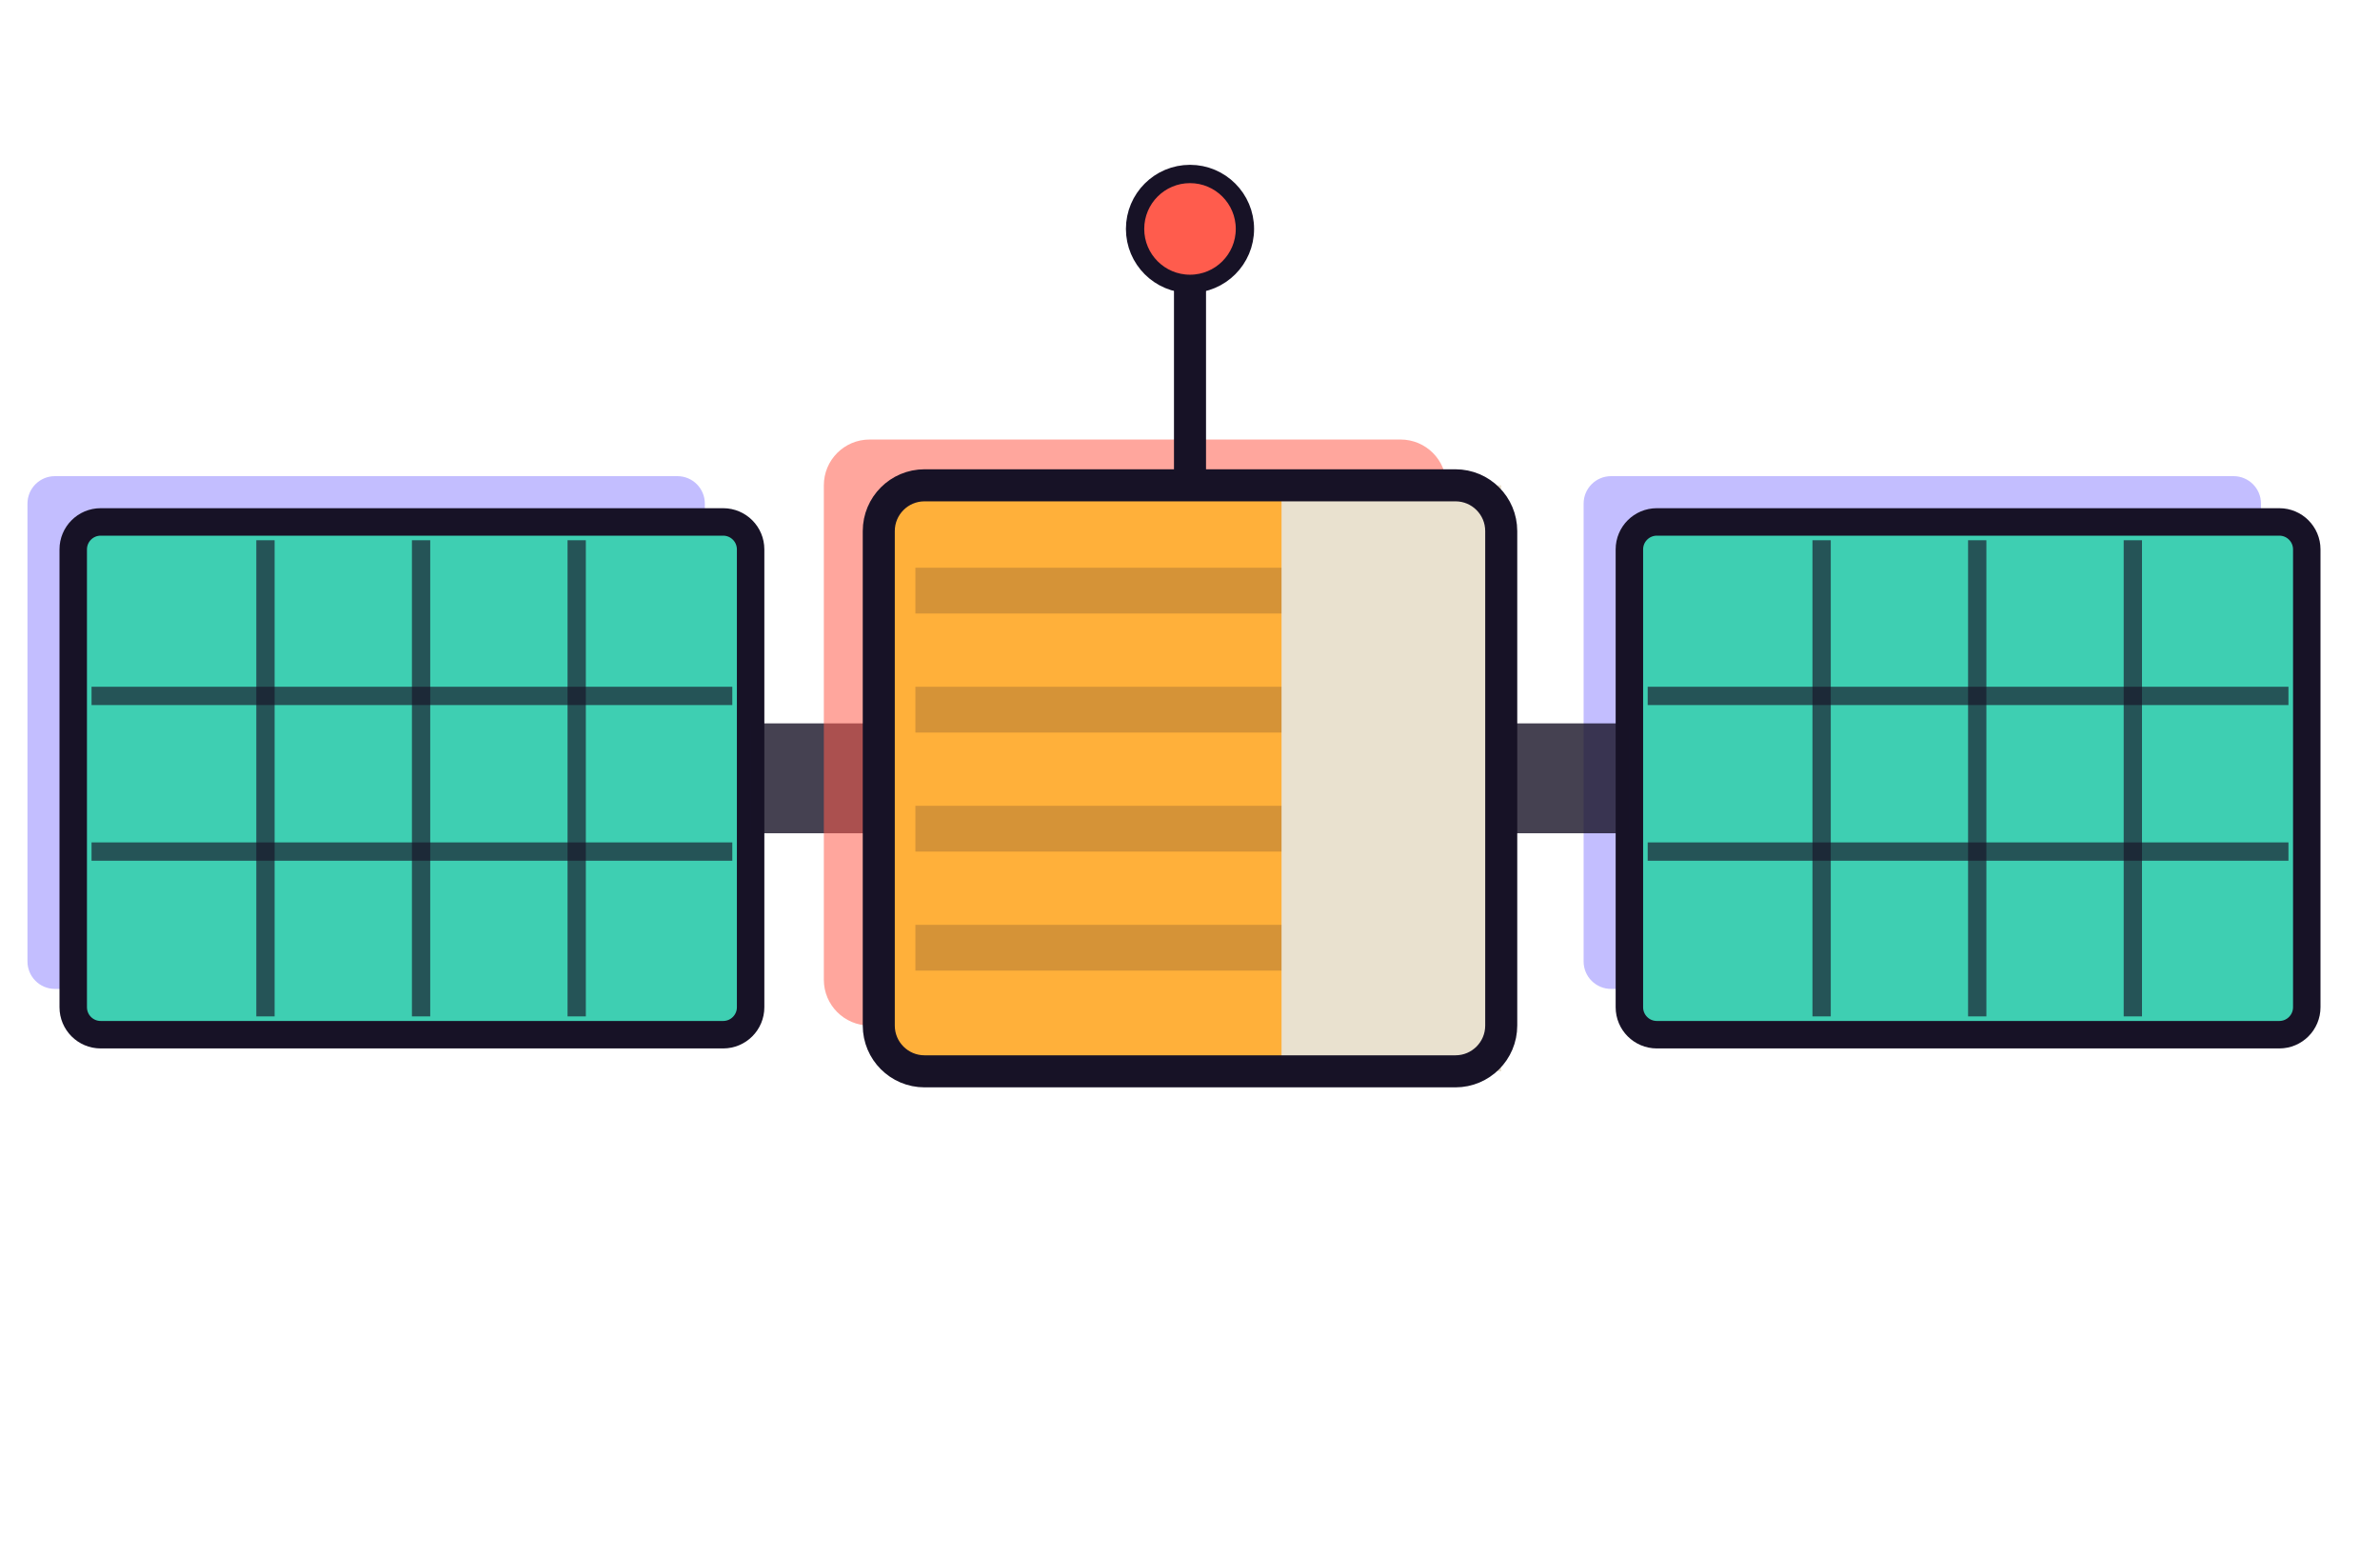
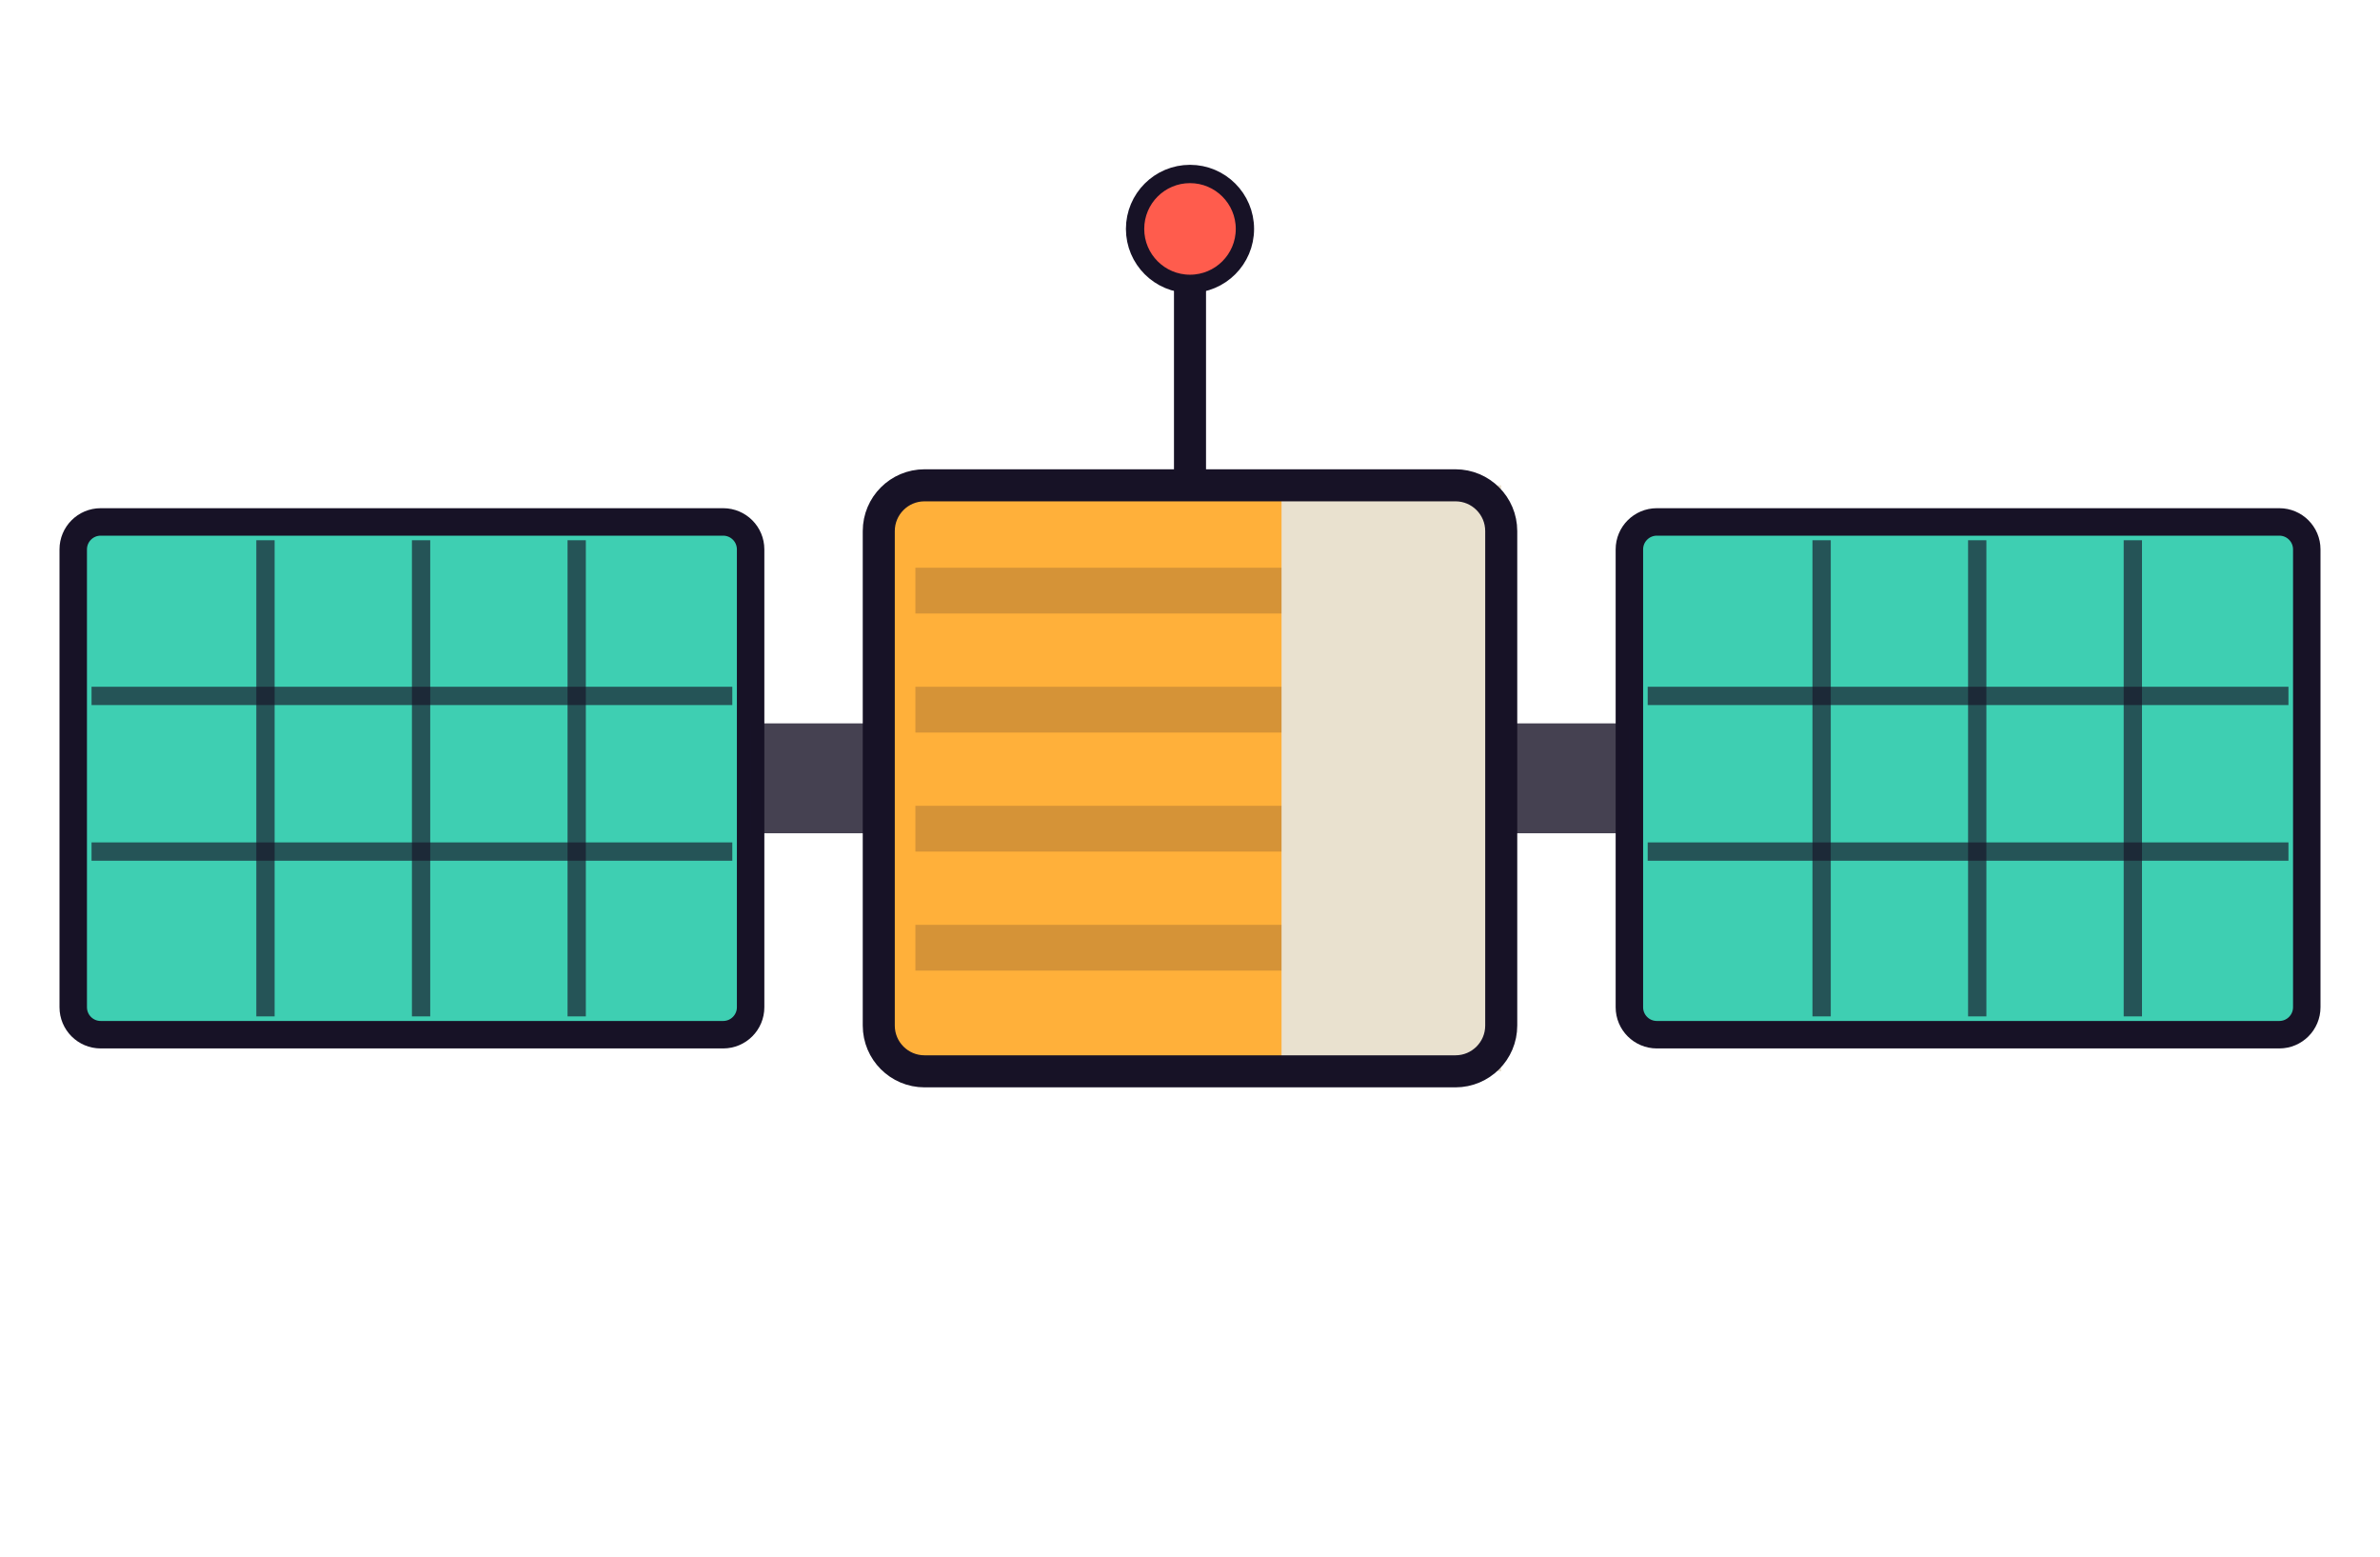
<svg xmlns="http://www.w3.org/2000/svg" width="260" height="170" viewBox="0 0 260 170">
  <defs>

</defs>
-   <rect x="3" y="52" width="74" height="56" rx="3" fill="#6a5cff" opacity="0.4" />
  <rect x="8" y="57" width="74" height="56" rx="3" fill="#3ecfb2" stroke="#171226" stroke-width="3" />
  <line x1="29" y1="59" x2="29" y2="111" stroke="#171226" stroke-width="2" opacity="0.65" />
  <line x1="46" y1="59" x2="46" y2="111" stroke="#171226" stroke-width="2" opacity="0.65" />
  <line x1="63" y1="59" x2="63" y2="111" stroke="#171226" stroke-width="2" opacity="0.65" />
  <line x1="10" y1="76" x2="80" y2="76" stroke="#171226" stroke-width="2" opacity="0.65" />
  <line x1="10" y1="93" x2="80" y2="93" stroke="#171226" stroke-width="2" opacity="0.65" />
-   <rect x="173" y="52" width="74" height="56" rx="3" fill="#6a5cff" opacity="0.4" />
  <rect x="178" y="57" width="74" height="56" rx="3" fill="#3ecfb2" stroke="#171226" stroke-width="3" />
  <line x1="199" y1="59" x2="199" y2="111" stroke="#171226" stroke-width="2" opacity="0.65" />
  <line x1="216" y1="59" x2="216" y2="111" stroke="#171226" stroke-width="2" opacity="0.65" />
  <line x1="233" y1="59" x2="233" y2="111" stroke="#171226" stroke-width="2" opacity="0.65" />
  <line x1="180" y1="76" x2="250" y2="76" stroke="#171226" stroke-width="2" opacity="0.65" />
  <line x1="180" y1="93" x2="250" y2="93" stroke="#171226" stroke-width="2" opacity="0.65" />
  <rect x="82" y="79" width="16" height="12" fill="#171226" opacity="0.8" />
  <rect x="162" y="79" width="16" height="12" fill="#171226" opacity="0.8" />
-   <rect x="90" y="48" width="68" height="64" rx="5" fill="#ff5c4d" opacity="0.55" />
  <rect x="96" y="53" width="68" height="64" rx="5" fill="#ffb03a" />
  <rect x="100" y="62" width="60" height="5" fill="#171226" opacity="0.18" />
  <rect x="100" y="75" width="60" height="5" fill="#171226" opacity="0.18" />
  <rect x="100" y="88" width="60" height="5" fill="#171226" opacity="0.18" />
  <rect x="100" y="101" width="60" height="5" fill="#171226" opacity="0.18" />
  <rect x="140" y="53" width="24" height="64" fill="#e9e1cf" />
  <rect x="96" y="53" width="68" height="64" rx="5" fill="none" stroke="#171226" stroke-width="3.5" />
  <line x1="130" y1="53" x2="130" y2="30" stroke="#171226" stroke-width="3.5" />
  <circle cx="130" cy="25" r="6" fill="#ff5c4d" stroke="#171226" stroke-width="2" />
</svg>
